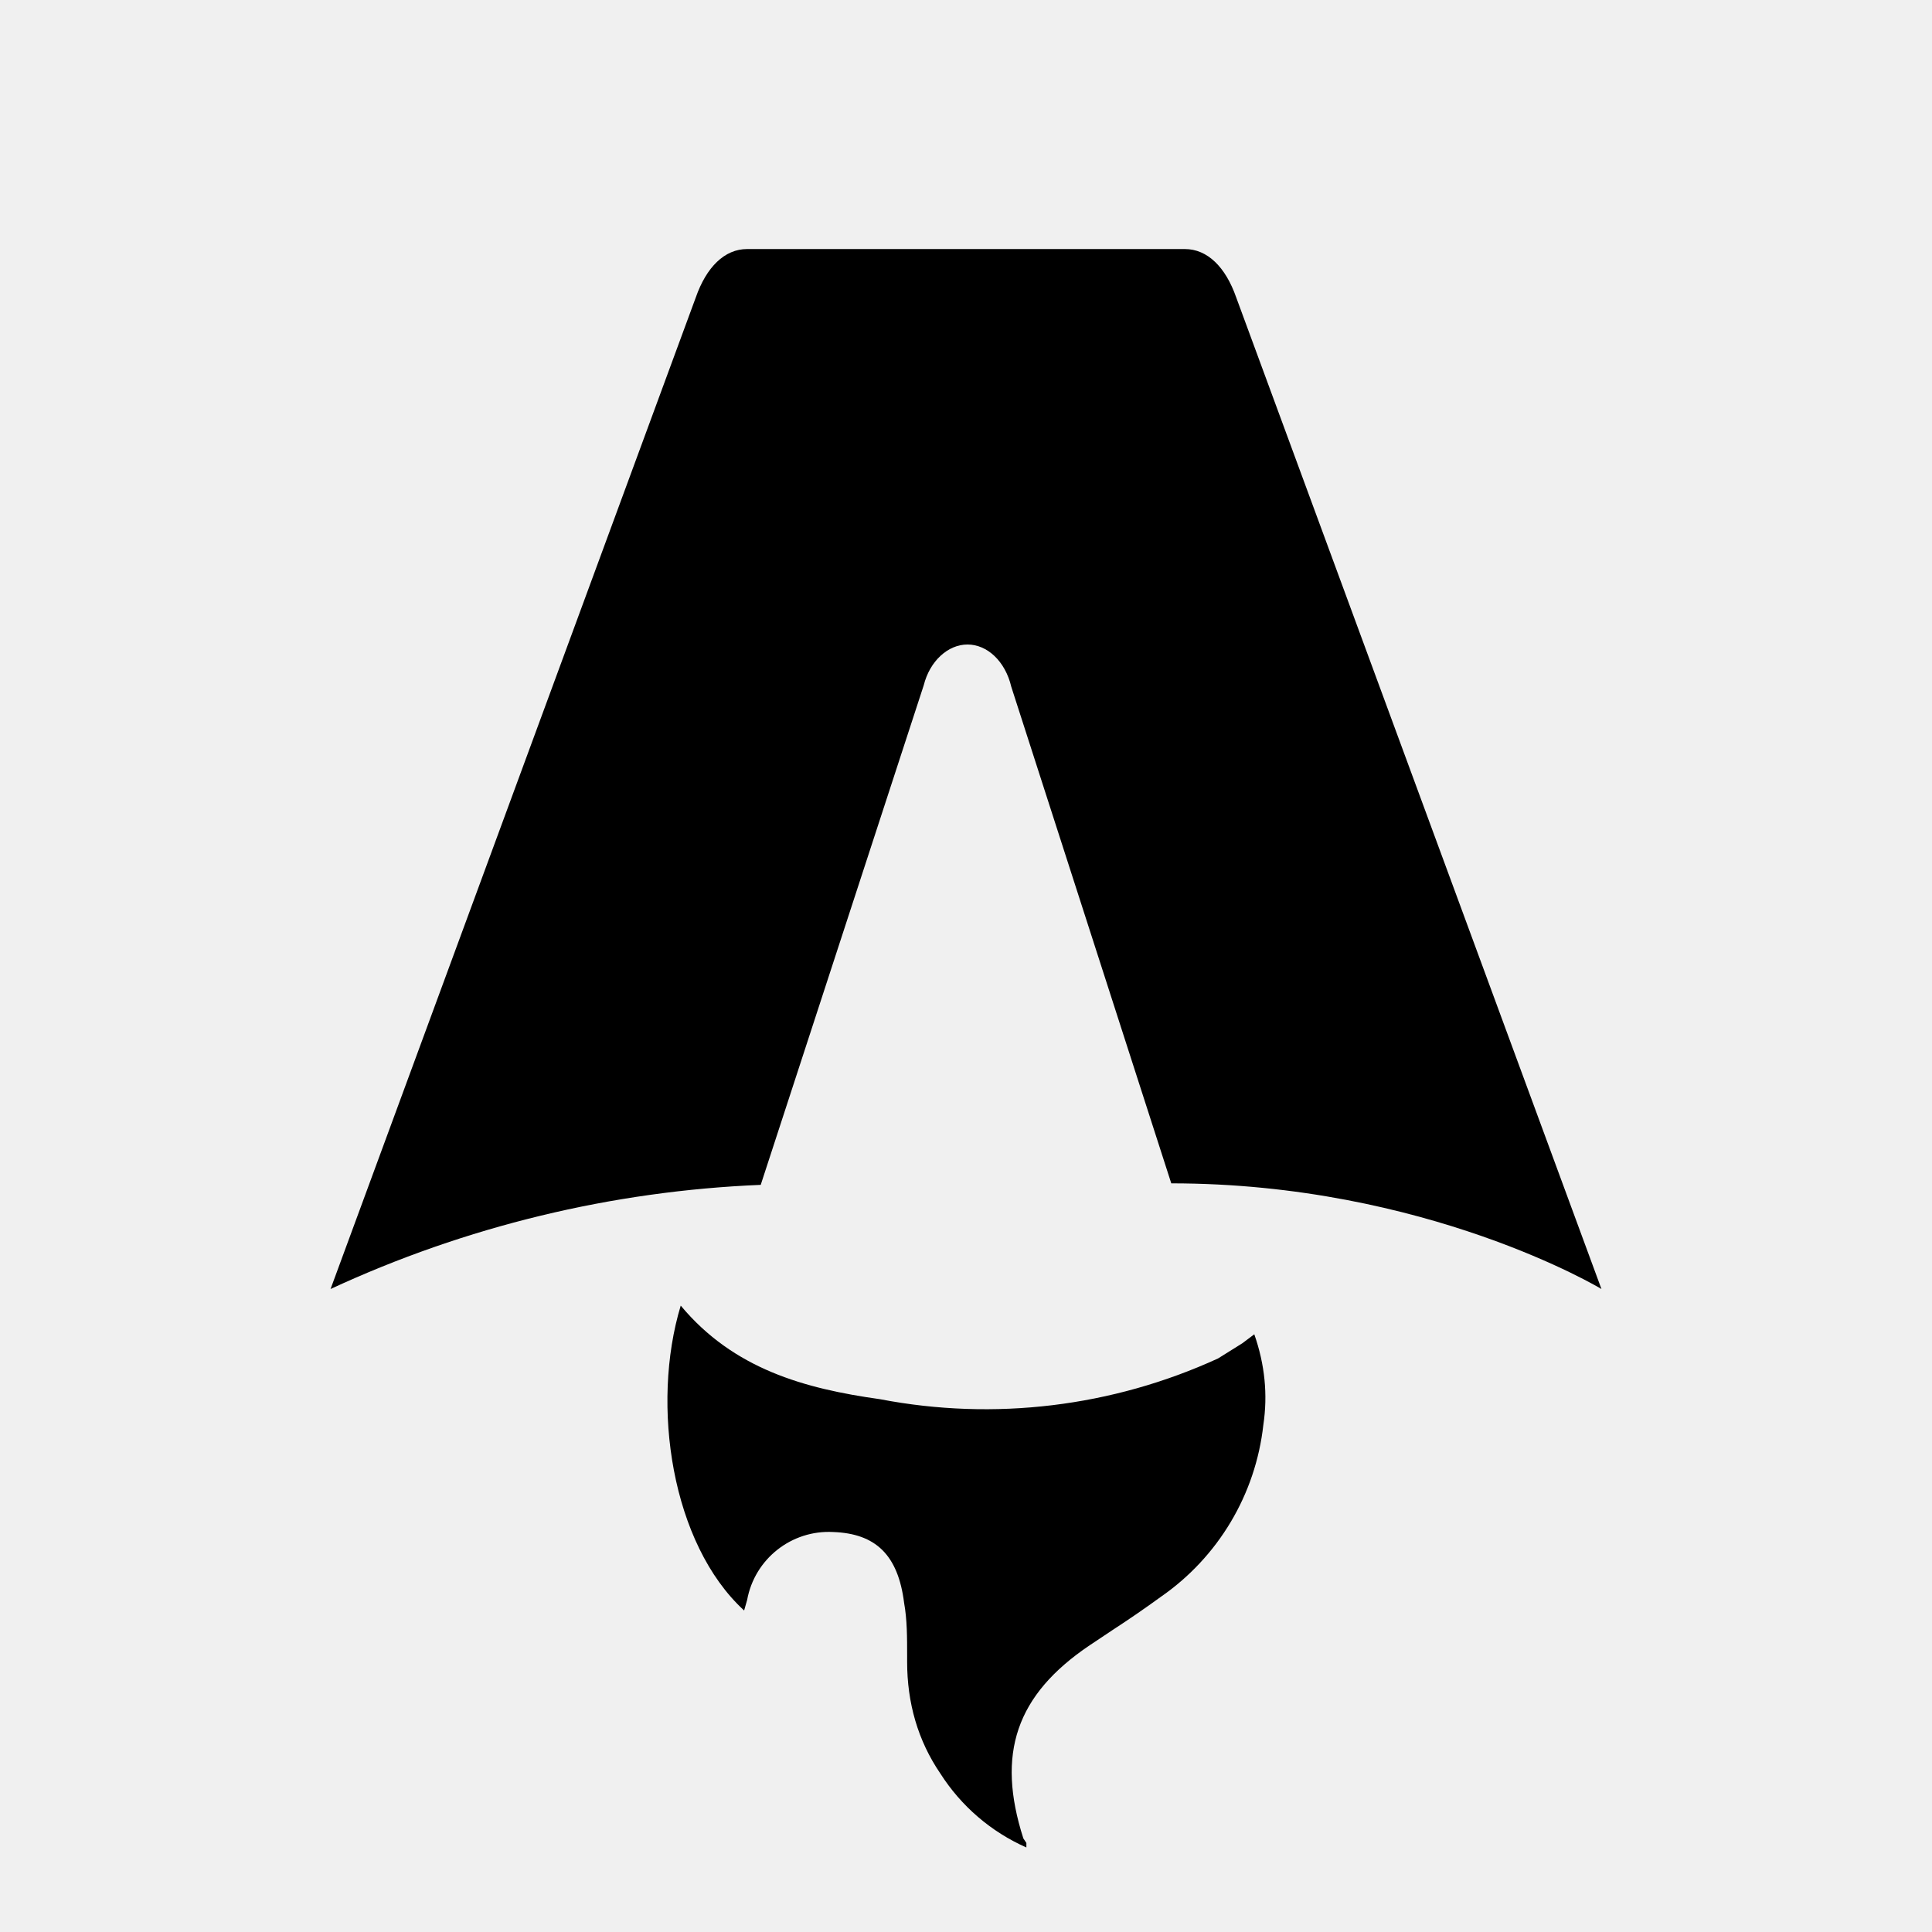
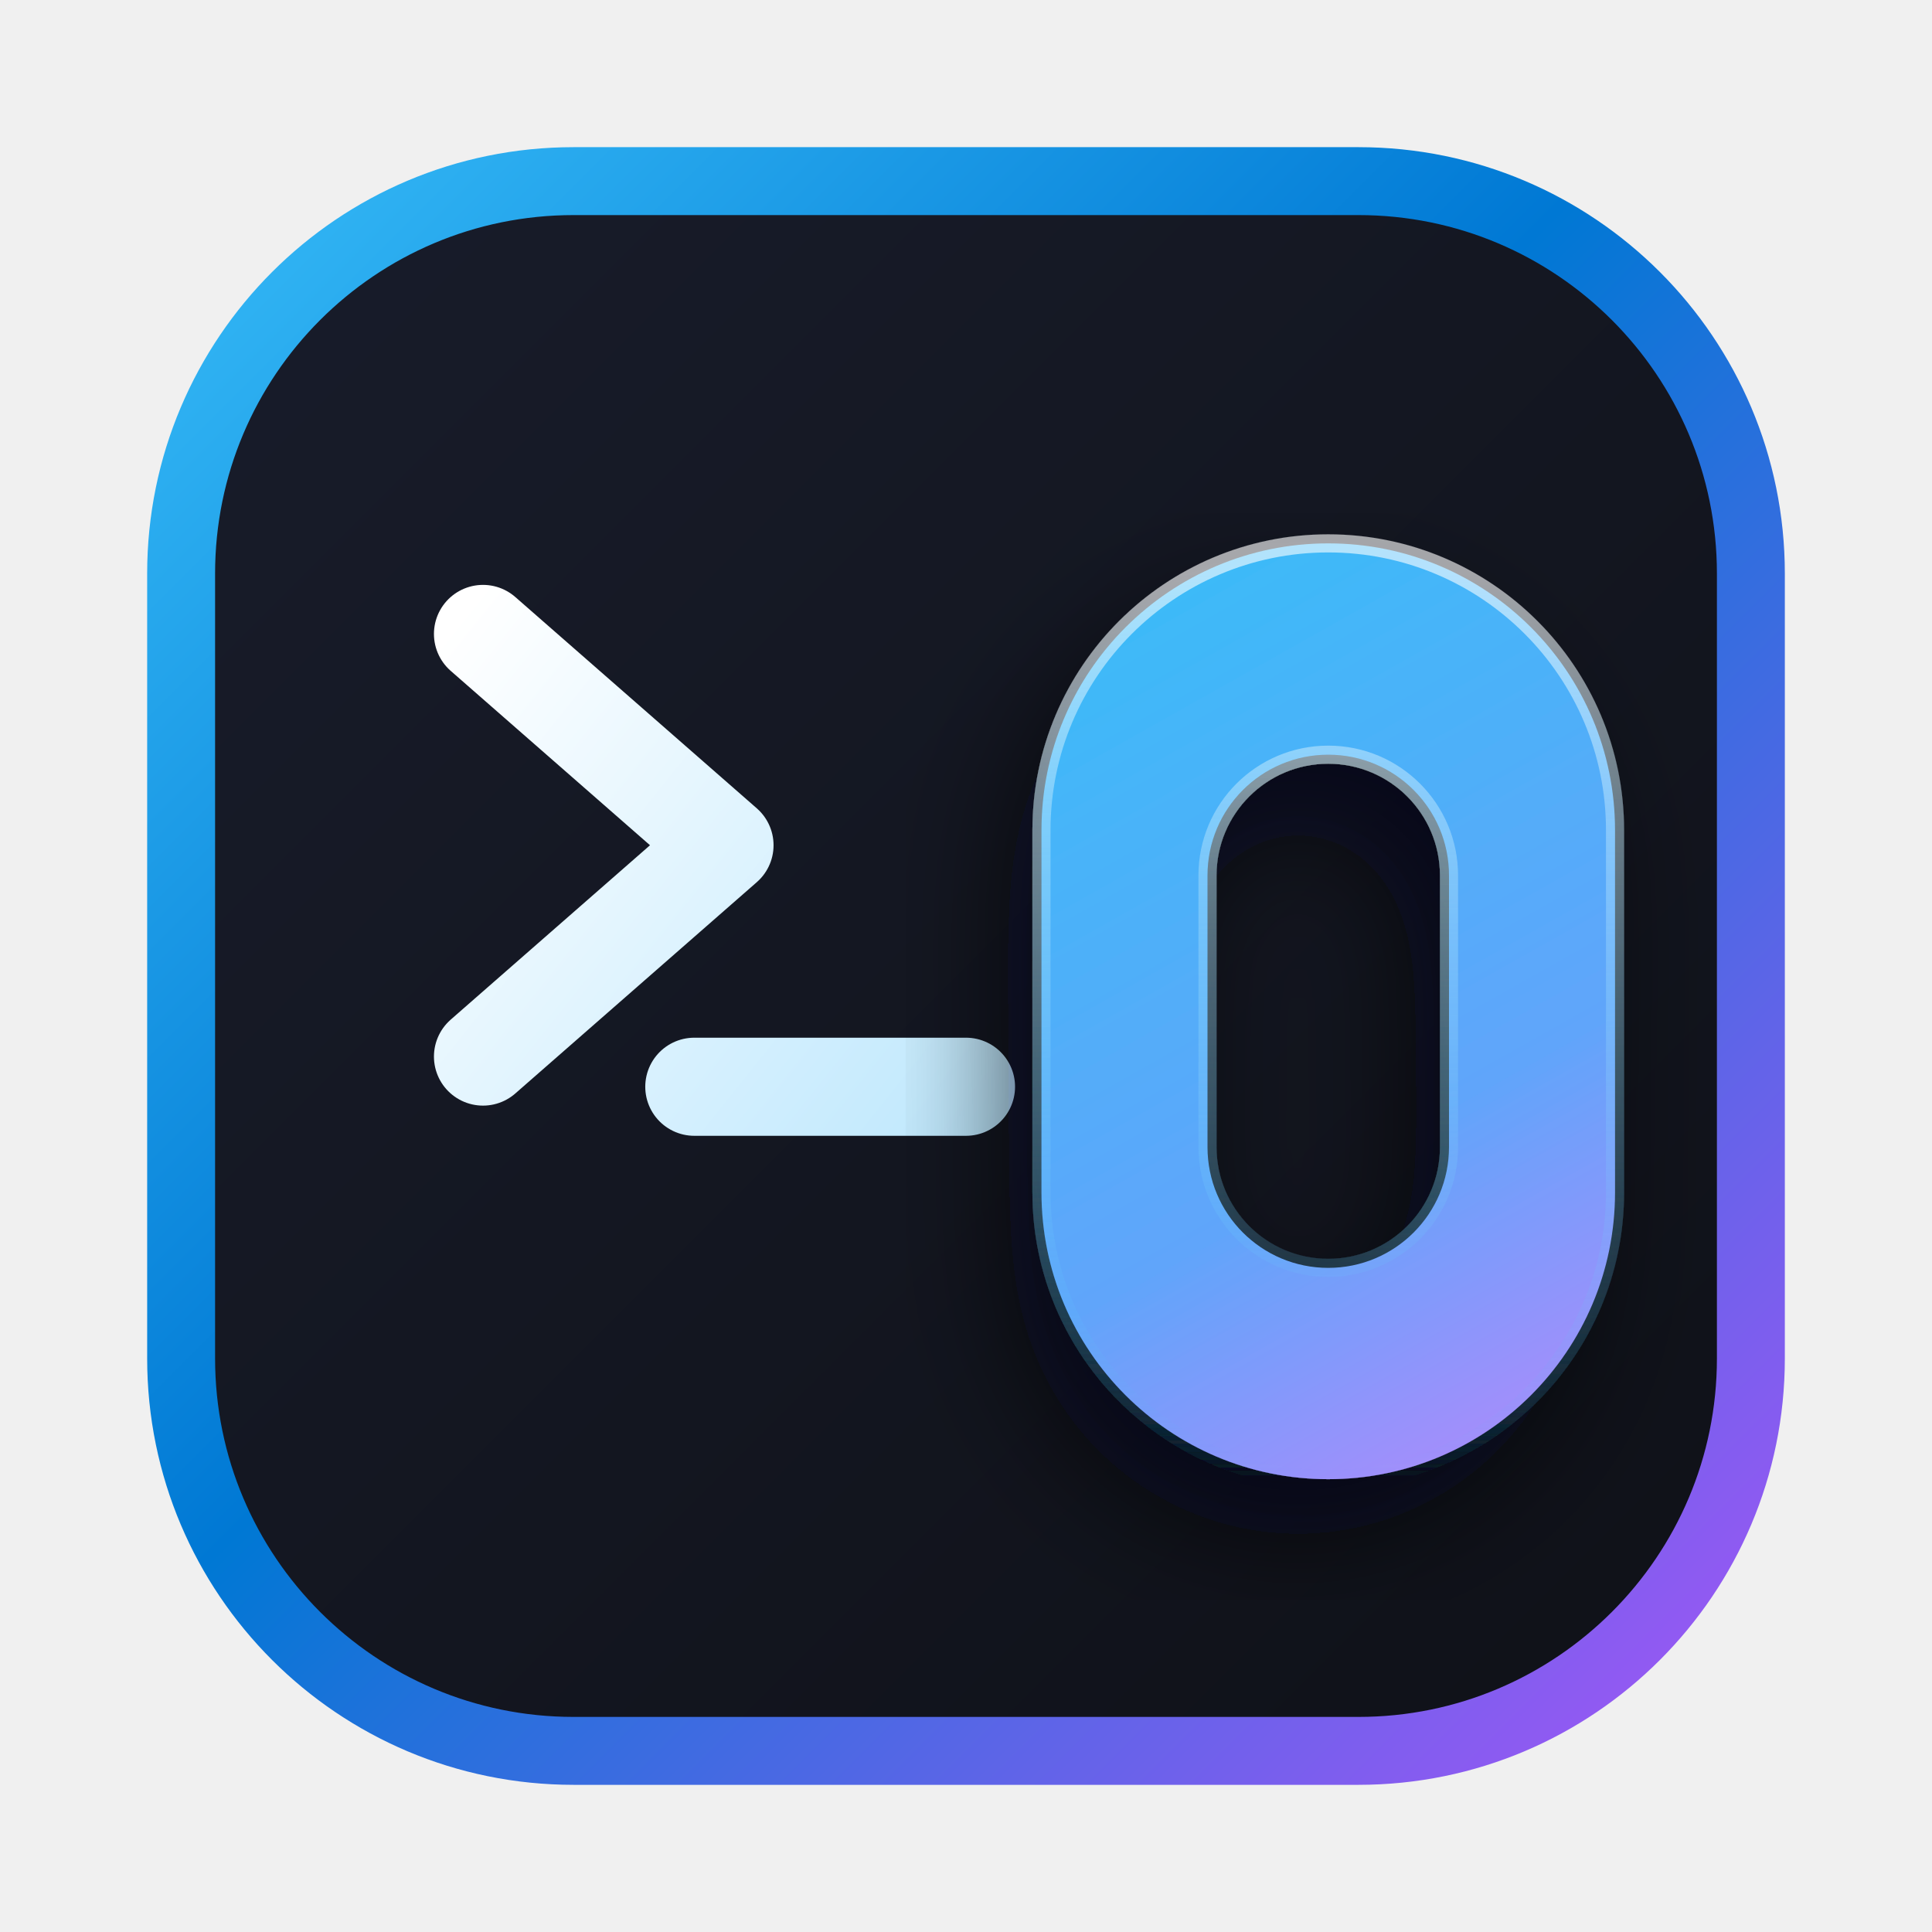
- <svg xmlns="http://www.w3.org/2000/svg" fill="none" viewBox="0 0 128 128">
-   <path d="M50.4 78.5a75.1 75.1 0 0 0-28.5 6.9l24.2-65.7c.7-2 1.9-3.2 3.4-3.2h29c1.5 0 2.7 1.2 3.4 3.2l24.2 65.7s-11.6-7-28.5-7L67 45.5c-.4-1.7-1.6-2.8-2.9-2.8-1.3 0-2.5 1.1-2.9 2.7L50.4 78.5Zm-1.1 28.2Zm-4.2-20.2c-2 6.6-.6 15.8 4.2 20.2a17.5 17.5 0 0 1 .2-.7 5.5 5.5 0 0 1 5.7-4.5c2.8.1 4.3 1.5 4.7 4.7.2 1.1.2 2.3.2 3.5v.4c0 2.7.7 5.2 2.2 7.4a13 13 0 0 0 5.7 4.9v-.3l-.2-.3c-1.8-5.6-.5-9.5 4.4-12.8l1.5-1a73 73 0 0 0 3.2-2.2 16 16 0 0 0 6.8-11.4c.3-2 .1-4-.6-6l-.8.6-1.6 1a37 37 0 0 1-22.4 2.7c-5-.7-9.7-2-13.2-6.2Z" />
-   <style>
-         path { fill: #000; }
-         @media (prefers-color-scheme: dark) {
-             path { fill: #FFF; }
-         }
-     </style>
+ <svg xmlns="http://www.w3.org/2000/svg" viewBox="0 0 128 128" fill="none">
+   <defs>
+     <linearGradient id="bgGrad" x1="16" y1="16" x2="112" y2="112" gradientUnits="userSpaceOnUse">
+       <stop offset="0%" stop-color="#181c2a" />
+       <stop offset="100%" stop-color="#0f1118" />
+     </linearGradient>
+     <linearGradient id="borderGrad" x1="10" y1="10" x2="118" y2="118" gradientUnits="userSpaceOnUse">
+       <stop offset="0%" stop-color="#38bdf8" />
+       <stop offset="45%" stop-color="#0078d4" />
+       <stop offset="100%" stop-color="#a855f7" />
+     </linearGradient>
+     <linearGradient id="pillGrad" x1="72" y1="36" x2="108" y2="100" gradientUnits="userSpaceOnUse">
+       <stop offset="0%" stop-color="#38bdf8" />
+       <stop offset="60%" stop-color="#60a5fa" />
+       <stop offset="100%" stop-color="#c084fc" />
+     </linearGradient>
+     <linearGradient id="pillHighlight" x1="74" y1="38" x2="74" y2="98" gradientUnits="userSpaceOnUse">
+       <stop offset="0%" stop-color="#ffffff" stop-opacity="0.6" />
+       <stop offset="100%" stop-color="#38bdf8" stop-opacity="0" />
+     </linearGradient>
+     <linearGradient id="promptGrad" x1="28" y1="44" x2="68" y2="76" gradientUnits="userSpaceOnUse">
+       <stop offset="0%" stop-color="#ffffff" />
+       <stop offset="100%" stop-color="#bae6fd" />
+     </linearGradient>
+     <filter id="pillShadow" x="60" y="30" width="56" height="76" filterUnits="userSpaceOnUse">
+       <feDropShadow dx="-2" dy="4" stdDeviation="4" flood-color="#05070e" flood-opacity="0.65" />
+     </filter>
+   </defs>
+   <rect x="12" y="12" width="104" height="104" rx="26" fill="url(#bgGrad)" stroke="url(#borderGrad)" stroke-width="4.5" />
+   <path d="M 32 42 L 48 56 L 32 70" stroke="url(#promptGrad)" stroke-width="6.5" stroke-linecap="round" stroke-linejoin="round" />
+   <path d="M 46 72 L 64 72" stroke="url(#promptGrad)" stroke-width="6.5" stroke-linecap="round" />
+   <g filter="url(#pillShadow)">
+     <path fill-rule="evenodd" clip-rule="evenodd" d="M 88 36 C 98.49 36 107 44.51 107 55 L 107 79 C 107 89.49 98.49 98 88 98 C 77.51 98 69 89.49 69 79 L 69 55 C 69 44.51 77.51 36 88 36 Z M 88 50 C 83.58 50 80 53.58 80 58 L 80 76 C 80 80.42 83.58 84 88 84 C 92.42 84 96 80.42 96 76 L 96 58 C 96 53.58 92.42 50 88 50 Z" fill="url(#pillGrad)" />
+     <path fill-rule="evenodd" clip-rule="evenodd" d="M 88 36 C 98.49 36 107 44.51 107 55 L 107 79 C 107 89.49 98.49 98 88 98 C 77.51 98 69 89.49 69 79 L 69 55 C 69 44.51 77.51 36 88 36 Z M 88 50 C 83.58 50 80 53.58 80 58 L 80 76 C 80 80.42 83.58 84 88 84 C 92.42 84 96 80.42 96 76 L 96 58 C 96 53.58 92.42 50 88 50 Z" stroke="url(#pillHighlight)" stroke-width="1.2" />
+   </g>
</svg>
